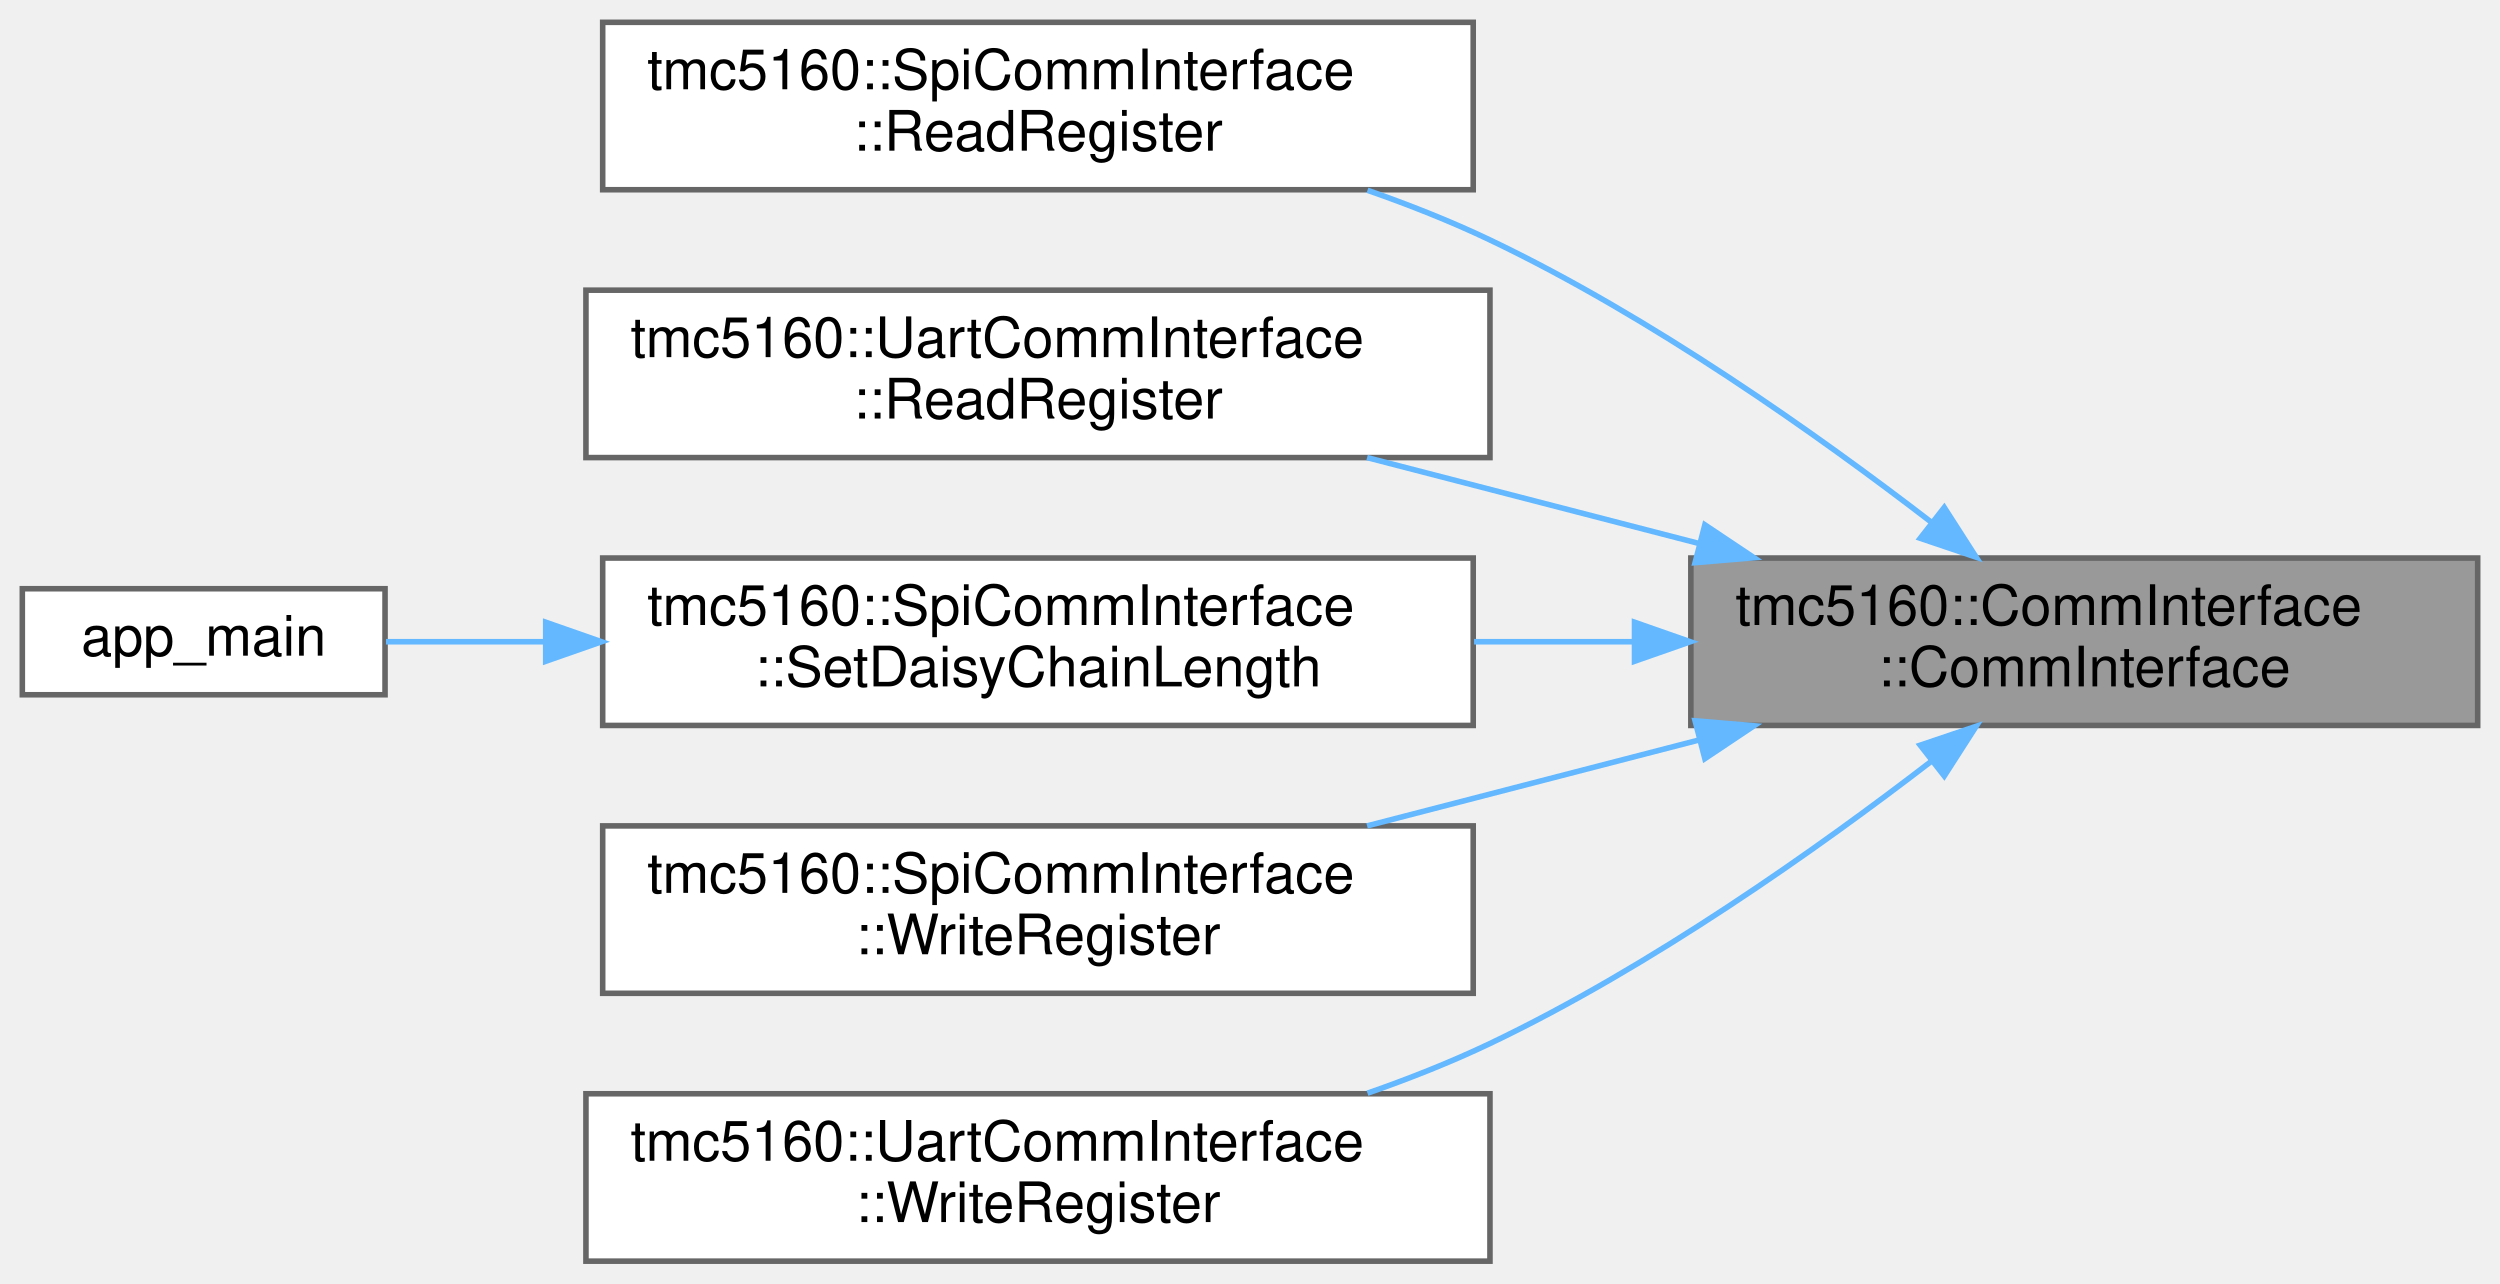
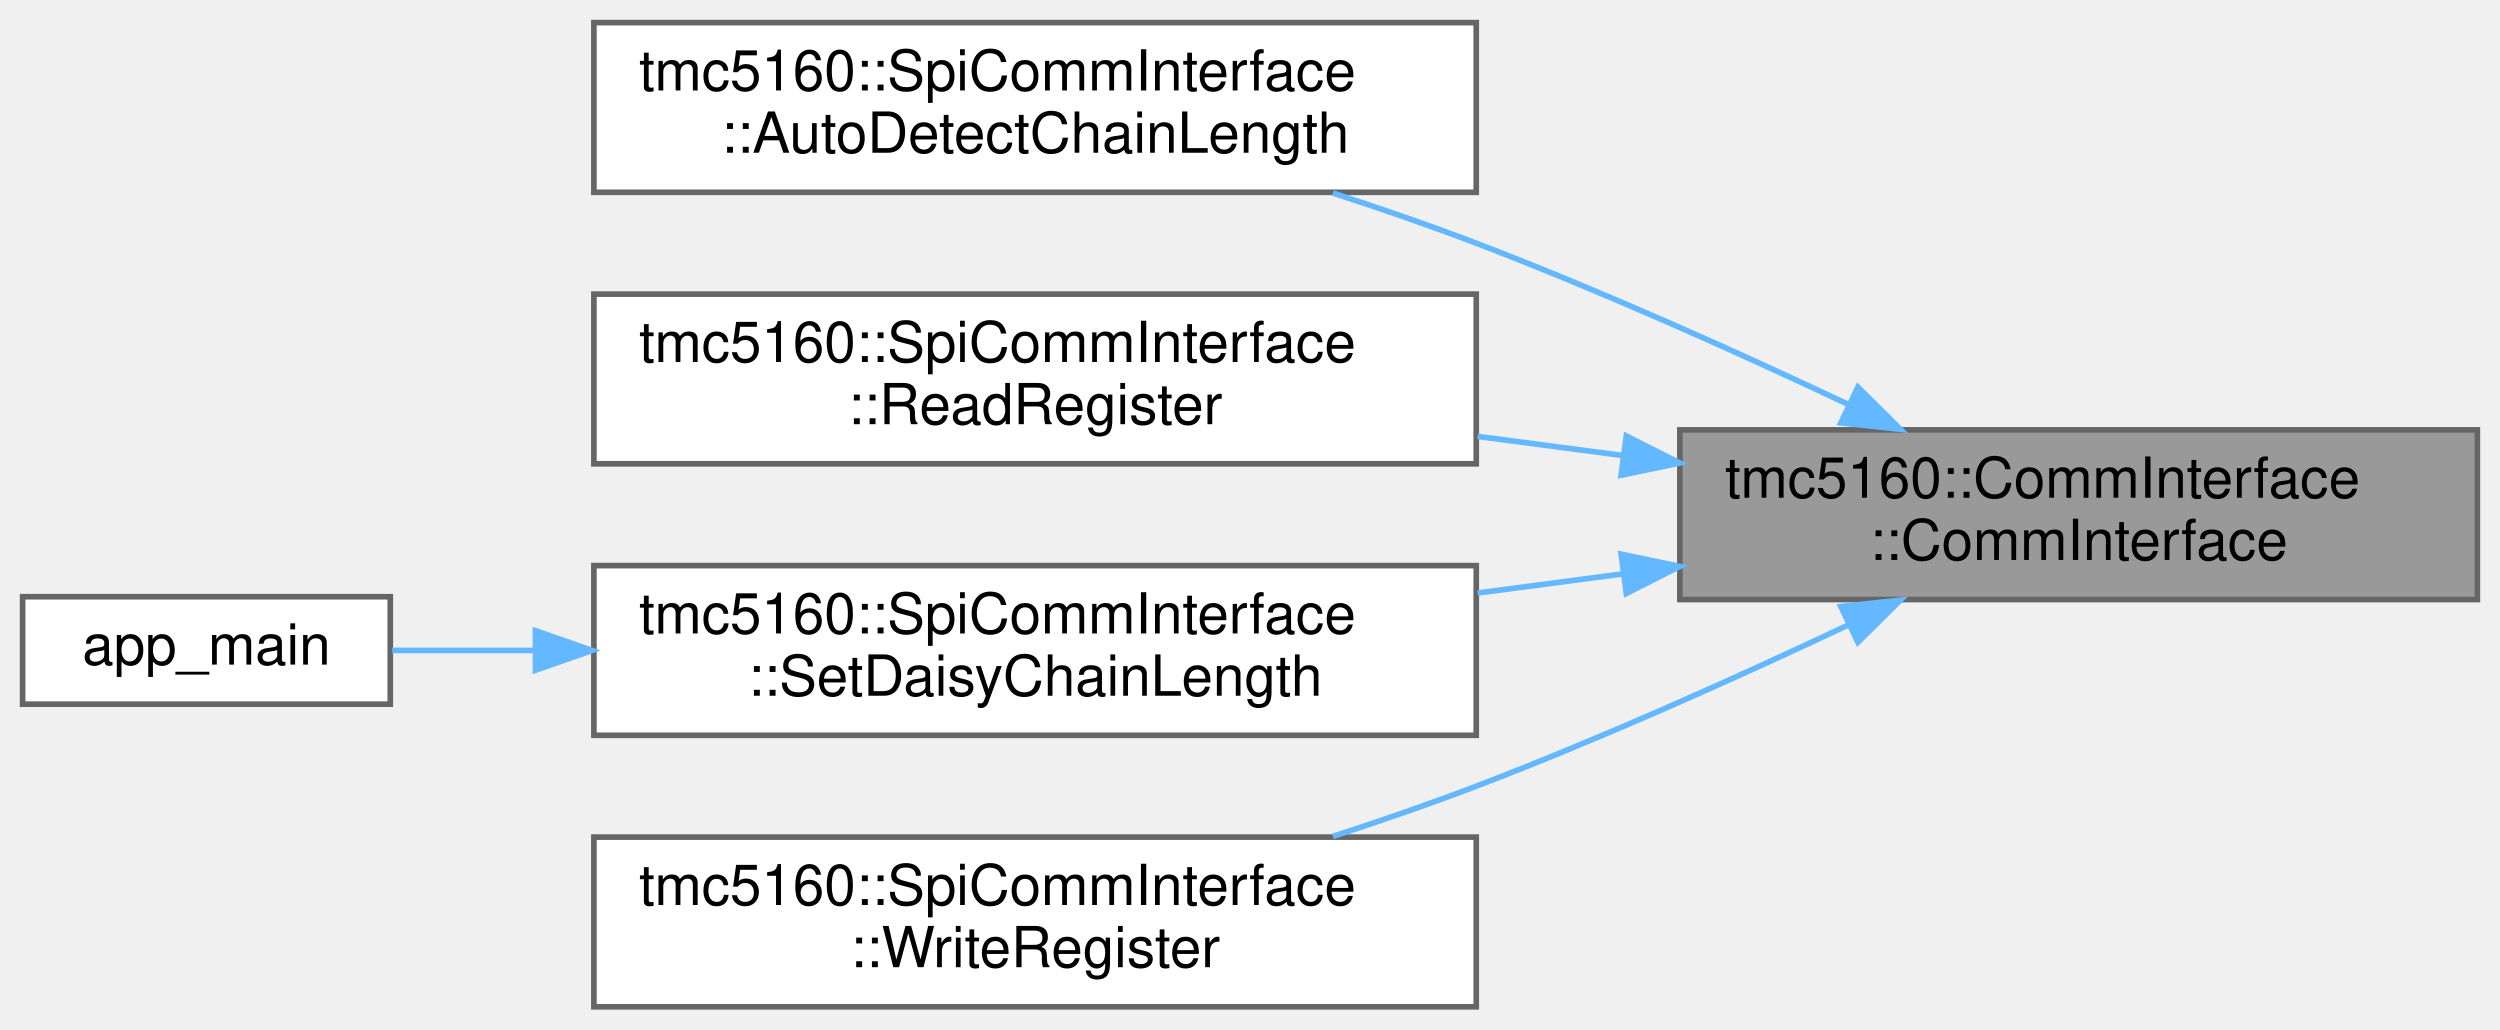
- <svg xmlns="http://www.w3.org/2000/svg" xmlns:xlink="http://www.w3.org/1999/xlink" width="448pt" height="230pt" viewBox="0.00 0.00 448.00 230.00">
-   <g id="graph0" class="graph" transform="scale(1 1) rotate(0) translate(4 226)">
+ <svg xmlns="http://www.w3.org/2000/svg" xmlns:xlink="http://www.w3.org/1999/xlink" width="442pt" height="182pt" viewBox="0.00 0.00 442.00 182.00">
+   <g id="graph0" class="graph" transform="scale(1 1) rotate(0) translate(4 178)">
    <g id="Node000001" class="node">
      <g id="a_Node000001">
        <a xlink:title="Construct communication interface with pin active level configuration.">
-           <polygon fill="#999999" stroke="#666666" points="440,-126 299,-126 299,-96 440,-96 440,-126" />
-           <text text-anchor="start" x="307" y="-114" font-family="Helvetica,sans-Serif" font-size="10.00">tmc5160::CommInterface</text>
-           <text text-anchor="middle" x="369.5" y="-103" font-family="Helvetica,sans-Serif" font-size="10.00">::CommInterface</text>
+           <polygon fill="#999999" stroke="#666666" points="434,-102 293,-102 293,-72 434,-72 434,-102" />
+           <text text-anchor="start" x="301" y="-90" font-family="Helvetica,sans-Serif" font-size="10.00">tmc5160::CommInterface</text>
+           <text text-anchor="middle" x="363.5" y="-79" font-family="Helvetica,sans-Serif" font-size="10.00">::CommInterface</text>
        </a>
      </g>
    </g>
    <g id="Node000002" class="node">
      <g id="a_Node000002">
-         <a xlink:href="classtmc5160_1_1SpiCommInterface.html#ad5148180affea0e047e8c4a40d83485c" target="_top" xlink:title="Read a 32-bit register via SPI.">
-           <polygon fill="white" stroke="#666666" points="260,-222 104,-222 104,-192 260,-192 260,-222" />
-           <text text-anchor="start" x="112" y="-210" font-family="Helvetica,sans-Serif" font-size="10.00">tmc5160::SpiCommInterface</text>
-           <text text-anchor="middle" x="182" y="-199" font-family="Helvetica,sans-Serif" font-size="10.00">::ReadRegister</text>
+         <a xlink:href="classtmc5160_1_1SpiCommInterface.html#a20f64045d16543de0e3f625b38b4734f" target="_top" xlink:title="Auto-detect the daisy chain length by sending a unique command that loops back.">
+           <polygon fill="white" stroke="#666666" points="257,-174 101,-174 101,-144 257,-144 257,-174" />
+           <text text-anchor="start" x="109" y="-162" font-family="Helvetica,sans-Serif" font-size="10.00">tmc5160::SpiCommInterface</text>
+           <text text-anchor="middle" x="179" y="-151" font-family="Helvetica,sans-Serif" font-size="10.00">::AutoDetectChainLength</text>
        </a>
      </g>
    </g>
    <g id="edge1_Node000001_Node000002" class="edge">
      <g id="a_edge1_Node000001_Node000002">
        <a xlink:title=" ">
-           <path fill="none" stroke="#63b8ff" d="M342.2,-132.34C321.66,-148.15 291.85,-169.24 263,-183 256.06,-186.31 248.57,-189.28 241.05,-191.9" />
-           <polygon fill="#63b8ff" stroke="#63b8ff" points="344.41,-135.06 350.13,-126.15 340.1,-129.54 344.41,-135.06" />
+           <path fill="none" stroke="#63b8ff" d="M322.79,-106.49C303.22,-115.72 279.13,-126.55 257,-135 248.89,-138.1 240.19,-141.1 231.66,-143.87" />
+           <polygon fill="#63b8ff" stroke="#63b8ff" points="324.48,-109.56 332,-102.1 321.47,-103.24 324.48,-109.56" />
        </a>
      </g>
    </g>
    <g id="Node000003" class="node">
      <g id="a_Node000003">
-         <a xlink:href="classtmc5160_1_1UartCommInterface.html#a24e0c2df30575aa2ddae36c837060539" target="_top" xlink:title="Read a 32-bit register via UART.">
-           <polygon fill="white" stroke="#666666" points="263,-174 101,-174 101,-144 263,-144 263,-174" />
-           <text text-anchor="start" x="109" y="-162" font-family="Helvetica,sans-Serif" font-size="10.00">tmc5160::UartCommInterface</text>
-           <text text-anchor="middle" x="182" y="-151" font-family="Helvetica,sans-Serif" font-size="10.00">::ReadRegister</text>
+         <a xlink:href="classtmc5160_1_1SpiCommInterface.html#ad5148180affea0e047e8c4a40d83485c" target="_top" xlink:title="Read a 32-bit register via SPI.">
+           <polygon fill="white" stroke="#666666" points="257,-126 101,-126 101,-96 257,-96 257,-126" />
+           <text text-anchor="start" x="109" y="-114" font-family="Helvetica,sans-Serif" font-size="10.00">tmc5160::SpiCommInterface</text>
+           <text text-anchor="middle" x="179" y="-103" font-family="Helvetica,sans-Serif" font-size="10.00">::ReadRegister</text>
        </a>
      </g>
    </g>
    <g id="edge2_Node000001_Node000003" class="edge">
      <g id="a_edge2_Node000001_Node000003">
        <a xlink:title=" ">
-           <path fill="none" stroke="#63b8ff" d="M300.56,-128.58C281.01,-133.64 259.87,-139.11 240.98,-144" />
-           <polygon fill="#63b8ff" stroke="#63b8ff" points="301.51,-131.95 310.32,-126.06 299.76,-125.17 301.51,-131.95" />
+           <path fill="none" stroke="#63b8ff" d="M283.02,-97.45C274.47,-98.58 265.77,-99.72 257.24,-100.84" />
+           <polygon fill="#63b8ff" stroke="#63b8ff" points="283.53,-100.92 292.98,-96.14 282.61,-93.98 283.53,-100.92" />
        </a>
      </g>
    </g>
    <g id="Node000004" class="node">
      <g id="a_Node000004">
        <a xlink:href="classtmc5160_1_1SpiCommInterface.html#acc9a45867e03a067c428f633b600da4d" target="_top" xlink:title="Set the total number of devices in the daisy chain.">
-           <polygon fill="white" stroke="#666666" points="260,-126 104,-126 104,-96 260,-96 260,-126" />
-           <text text-anchor="start" x="112" y="-114" font-family="Helvetica,sans-Serif" font-size="10.00">tmc5160::SpiCommInterface</text>
-           <text text-anchor="middle" x="182" y="-103" font-family="Helvetica,sans-Serif" font-size="10.00">::SetDaisyChainLength</text>
+           <polygon fill="white" stroke="#666666" points="257,-78 101,-78 101,-48 257,-48 257,-78" />
+           <text text-anchor="start" x="109" y="-66" font-family="Helvetica,sans-Serif" font-size="10.00">tmc5160::SpiCommInterface</text>
+           <text text-anchor="middle" x="179" y="-55" font-family="Helvetica,sans-Serif" font-size="10.00">::SetDaisyChainLength</text>
        </a>
      </g>
    </g>
    <g id="edge3_Node000001_Node000004" class="edge">
      <g id="a_edge3_Node000001_Node000004">
        <a xlink:title=" ">
-           <path fill="none" stroke="#63b8ff" d="M288.71,-111C279.24,-111 269.58,-111 260.15,-111" />
-           <polygon fill="#63b8ff" stroke="#63b8ff" points="288.9,-114.5 298.9,-111 288.9,-107.5 288.9,-114.5" />
+           <path fill="none" stroke="#63b8ff" d="M283.02,-76.55C274.47,-75.42 265.77,-74.28 257.24,-73.16" />
+           <polygon fill="#63b8ff" stroke="#63b8ff" points="282.61,-80.02 292.98,-77.86 283.53,-73.08 282.61,-80.02" />
        </a>
      </g>
    </g>
    <g id="Node000006" class="node">
      <g id="a_Node000006">
        <a xlink:href="classtmc5160_1_1SpiCommInterface.html#a2ba4efb58323a9e2b221ce9a80a56470" target="_top" xlink:title="Write a 32-bit register via SPI.">
-           <polygon fill="white" stroke="#666666" points="260,-78 104,-78 104,-48 260,-48 260,-78" />
-           <text text-anchor="start" x="112" y="-66" font-family="Helvetica,sans-Serif" font-size="10.00">tmc5160::SpiCommInterface</text>
-           <text text-anchor="middle" x="182" y="-55" font-family="Helvetica,sans-Serif" font-size="10.00">::WriteRegister</text>
+           <polygon fill="white" stroke="#666666" points="257,-30 101,-30 101,0 257,0 257,-30" />
+           <text text-anchor="start" x="109" y="-18" font-family="Helvetica,sans-Serif" font-size="10.00">tmc5160::SpiCommInterface</text>
+           <text text-anchor="middle" x="179" y="-7" font-family="Helvetica,sans-Serif" font-size="10.00">::WriteRegister</text>
        </a>
      </g>
    </g>
    <g id="edge5_Node000001_Node000006" class="edge">
      <g id="a_edge5_Node000001_Node000006">
        <a xlink:title=" ">
-           <path fill="none" stroke="#63b8ff" d="M300.56,-93.42C281.01,-88.36 259.87,-82.89 240.98,-78" />
-           <polygon fill="#63b8ff" stroke="#63b8ff" points="299.76,-96.83 310.32,-95.94 301.51,-90.05 299.76,-96.83" />
-         </a>
-       </g>
-     </g>
-     <g id="Node000007" class="node">
-       <g id="a_Node000007">
-         <a xlink:href="classtmc5160_1_1UartCommInterface.html#addcfde992781a891bd972314ebcd0bb8" target="_top" xlink:title="Write a 32-bit register via UART.">
-           <polygon fill="white" stroke="#666666" points="263,-30 101,-30 101,0 263,0 263,-30" />
-           <text text-anchor="start" x="109" y="-18" font-family="Helvetica,sans-Serif" font-size="10.00">tmc5160::UartCommInterface</text>
-           <text text-anchor="middle" x="182" y="-7" font-family="Helvetica,sans-Serif" font-size="10.00">::WriteRegister</text>
-         </a>
-       </g>
-     </g>
-     <g id="edge6_Node000001_Node000007" class="edge">
-       <g id="a_edge6_Node000001_Node000007">
-         <a xlink:title=" ">
-           <path fill="none" stroke="#63b8ff" d="M342.2,-89.66C321.66,-73.85 291.85,-52.76 263,-39 256.06,-35.69 248.57,-32.72 241.05,-30.1" />
-           <polygon fill="#63b8ff" stroke="#63b8ff" points="340.1,-92.46 350.13,-95.85 344.41,-86.94 340.1,-92.46" />
+           <path fill="none" stroke="#63b8ff" d="M322.79,-67.51C303.22,-58.28 279.13,-47.45 257,-39 248.89,-35.9 240.19,-32.9 231.66,-30.13" />
+           <polygon fill="#63b8ff" stroke="#63b8ff" points="321.47,-70.76 332,-71.9 324.48,-64.44 321.47,-70.76" />
        </a>
      </g>
    </g>
    <g id="Node000005" class="node">
      <g id="a_Node000005">
        <a xlink:href="daisy__chain__example_8cpp.html#abce06be17fc37d675118a678a8100a36" target="_top" xlink:title=" ">
-           <polygon fill="white" stroke="#666666" points="65,-120.5 0,-120.5 0,-101.5 65,-101.5 65,-120.5" />
-           <text text-anchor="middle" x="32.5" y="-108.5" font-family="Helvetica,sans-Serif" font-size="10.00">app_main</text>
+           <polygon fill="white" stroke="#666666" points="65,-72.5 0,-72.5 0,-53.5 65,-53.5 65,-72.5" />
+           <text text-anchor="middle" x="32.5" y="-60.5" font-family="Helvetica,sans-Serif" font-size="10.00">app_main</text>
        </a>
      </g>
    </g>
    <g id="edge4_Node000004_Node000005" class="edge">
      <g id="a_edge4_Node000004_Node000005">
        <a xlink:title=" ">
-           <path fill="none" stroke="#63b8ff" d="M93.61,-111C83.51,-111 73.76,-111 65.17,-111" />
-           <polygon fill="#63b8ff" stroke="#63b8ff" points="93.79,-114.5 103.79,-111 93.79,-107.5 93.79,-114.5" />
+           <path fill="none" stroke="#63b8ff" d="M90.51,-63C81.61,-63 73.02,-63 65.34,-63" />
+           <polygon fill="#63b8ff" stroke="#63b8ff" points="90.67,-66.5 100.67,-63 90.67,-59.5 90.67,-66.5" />
        </a>
      </g>
    </g>
  </g>
</svg>
